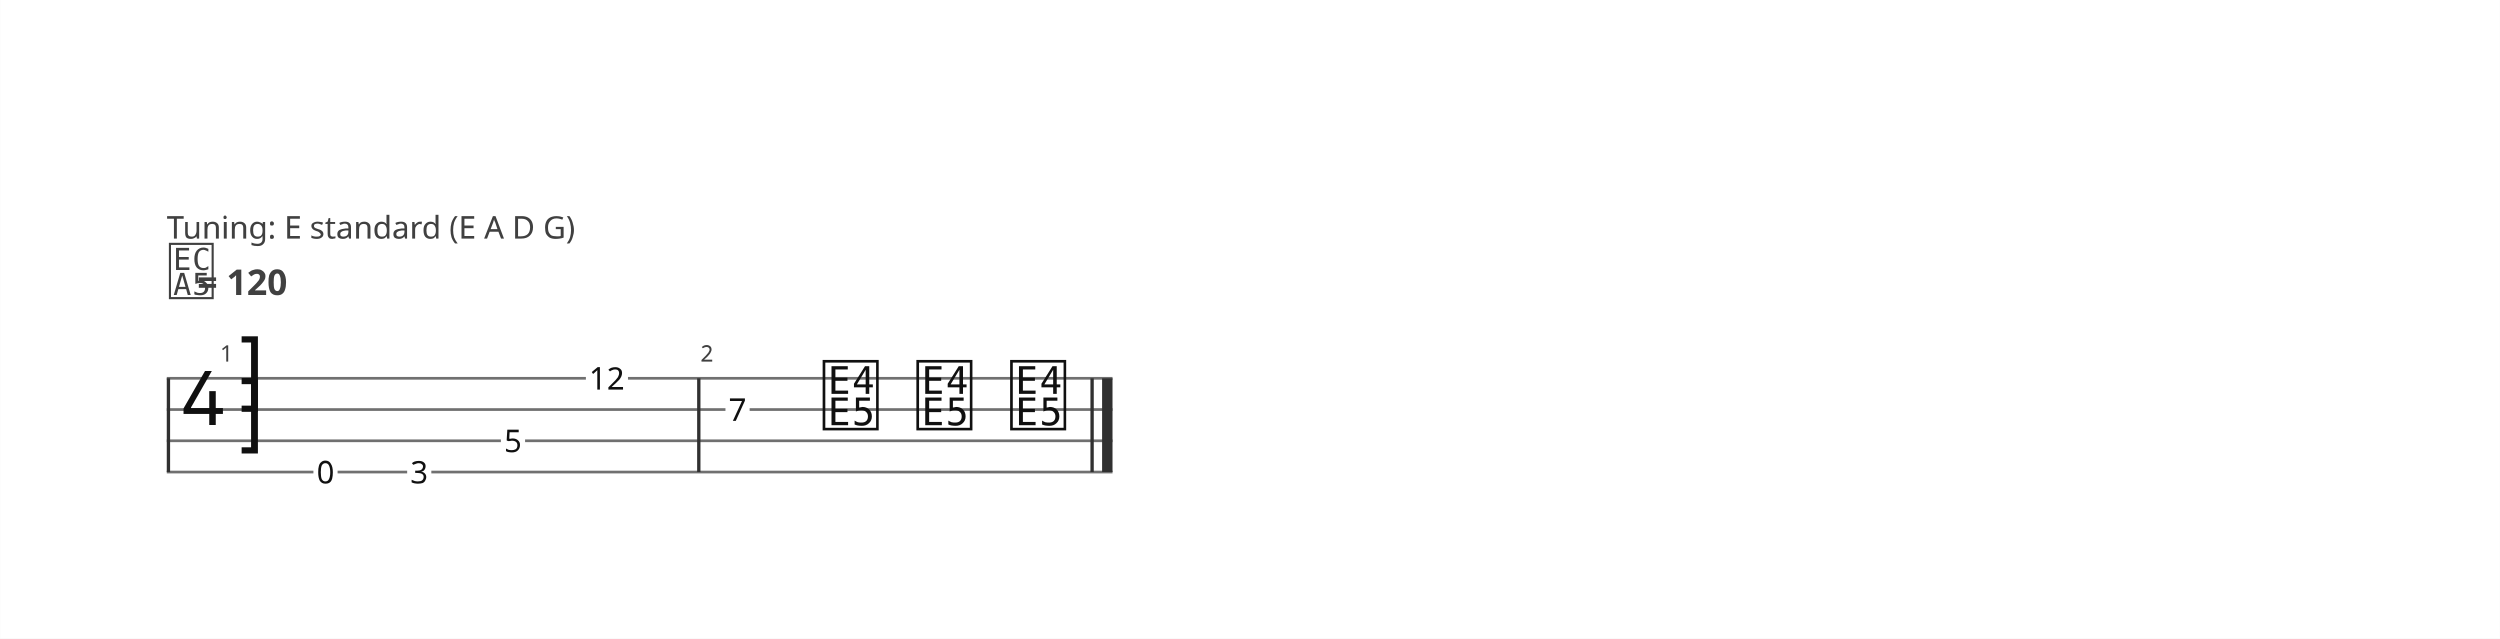
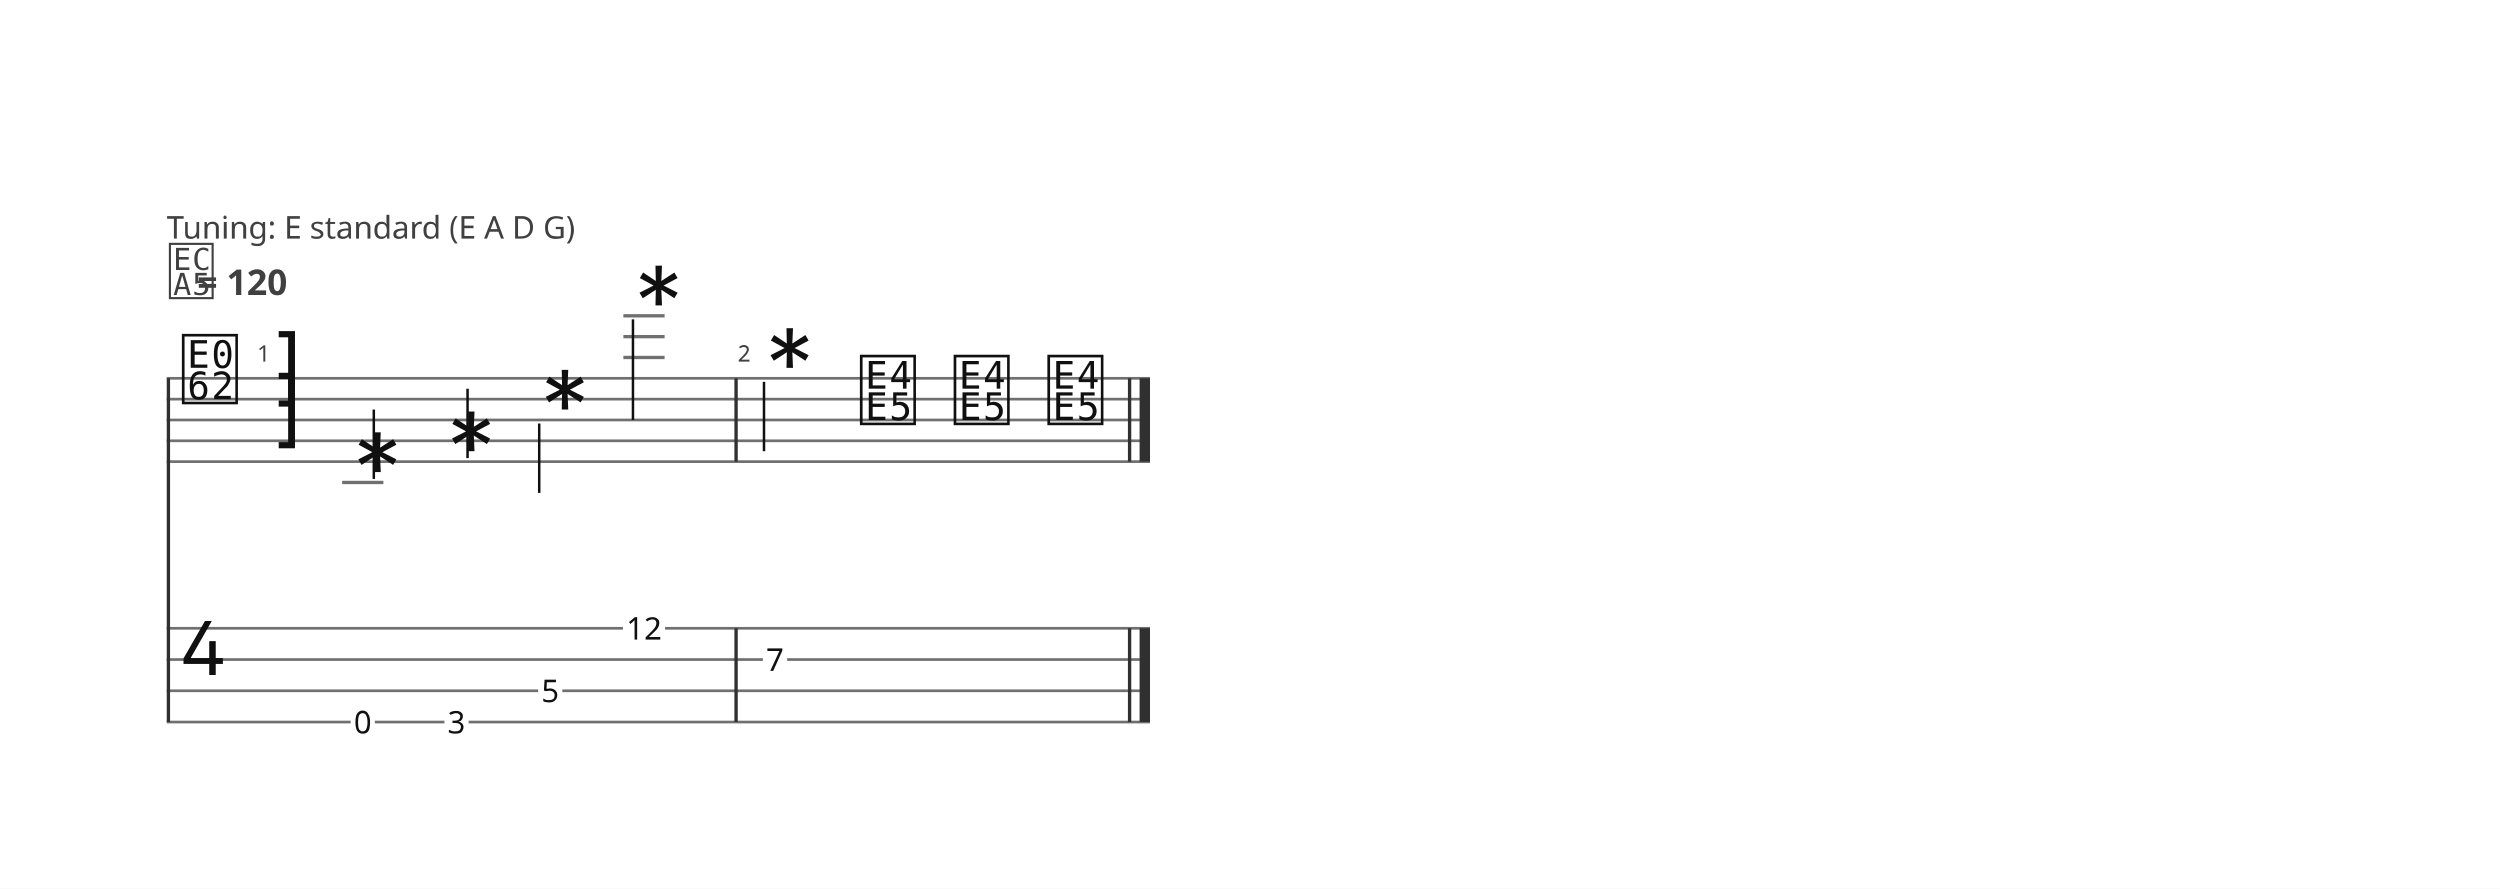
- <svg xmlns="http://www.w3.org/2000/svg" width="210mm" height="53.65mm" viewBox="0 0 120 30.66">
+ <svg xmlns="http://www.w3.org/2000/svg" width="210mm" height="74.65mm" viewBox="0 0 120 42.66">
  <rect width="100%" height="100%" fill="#ffffff" />
  <text x="8" y="11.45" font-family="Noto Sans" font-size="1.5" fill="#404040">Tuning: E standard (E A D G)</text>
  <text x="9.46" y="14.16" font-family="Noto Sans" font-size="1.7" font-weight="bold" fill="#404040">= 120</text>
  <text x="8" y="14.16" font-family="Bravura" font-size="3.2" fill="#404040" data-glyph="metNoteQuarterUp"></text>
-   <line x1="8" y1="18.16" x2="53.4" y2="18.16" stroke="#707070" stroke-width="0.13" />
-   <line x1="8" y1="19.66" x2="53.4" y2="19.66" stroke="#707070" stroke-width="0.13" />
-   <line x1="8" y1="21.16" x2="53.4" y2="21.16" stroke="#707070" stroke-width="0.13" />
-   <line x1="8" y1="22.66" x2="53.4" y2="22.66" stroke="#707070" stroke-width="0.13" />
-   <line x1="8.08" y1="18.16" x2="8.08" y2="22.66" stroke="#303030" stroke-width="0.16" />
-   <text x="8.6" y="20.4" font-family="Bravura" font-size="3.56" fill="#101010" data-glyph="4stringTabClef"></text>
-   <text x="10.56" y="17.36" font-family="Noto Sans" font-size="1.1" fill="#404040">1</text>
-   <text x="11.36" y="19.41" font-family="Bravura" font-size="4" fill="#101010" data-glyph="timeSig4"></text>
-   <text x="11.36" y="21.41" font-family="Bravura" font-size="4" fill="#101010" data-glyph="timeSig4"></text>
-   <rect x="15.04" y="21.92" width="1.16" height="1.47" fill="#ffffff" />
-   <text x="15.62" y="23.2" font-family="Noto Sans" font-size="1.5" text-anchor="middle" fill="#101010">0</text>
-   <rect x="19.54" y="21.92" width="1.16" height="1.47" fill="#ffffff" />
-   <text x="20.12" y="23.2" font-family="Noto Sans" font-size="1.5" text-anchor="middle" fill="#101010">3</text>
-   <rect x="24.04" y="20.42" width="1.16" height="1.47" fill="#ffffff" />
-   <text x="24.62" y="21.7" font-family="Noto Sans" font-size="1.5" text-anchor="middle" fill="#101010">5</text>
-   <rect x="28.12" y="17.42" width="2.02" height="1.47" fill="#ffffff" />
-   <text x="29.12" y="18.7" font-family="Noto Sans" font-size="1.5" text-anchor="middle" fill="#101010">12</text>
-   <line x1="33.54" y1="18.16" x2="33.54" y2="22.66" stroke="#303030" stroke-width="0.16" />
-   <text x="33.62" y="17.36" font-family="Noto Sans" font-size="1.1" fill="#404040">2</text>
-   <rect x="34.82" y="18.92" width="1.16" height="1.47" fill="#ffffff" />
-   <text x="35.4" y="20.2" font-family="Noto Sans" font-size="1.5" text-anchor="middle" fill="#101010">7</text>
-   <text x="39.36" y="20.41" font-family="Bravura" font-size="4" fill="#101010" data-glyph="restQuarter"></text>
-   <text x="43.86" y="20.41" font-family="Bravura" font-size="4" fill="#101010" data-glyph="restQuarter"></text>
-   <text x="48.36" y="20.41" font-family="Bravura" font-size="4" fill="#101010" data-glyph="restQuarter"></text>
-   <line x1="52.42" y1="18.16" x2="52.42" y2="22.66" stroke="#303030" stroke-width="0.16" />
-   <line x1="53.15" y1="18.16" x2="53.15" y2="22.66" stroke="#303030" stroke-width="0.5" />
+   <line x1="8" y1="30.16" x2="55.2" y2="30.16" stroke="#707070" stroke-width="0.13" />
+   <line x1="8" y1="31.66" x2="55.2" y2="31.66" stroke="#707070" stroke-width="0.13" />
+   <line x1="8" y1="33.16" x2="55.2" y2="33.16" stroke="#707070" stroke-width="0.13" />
+   <line x1="8" y1="34.66" x2="55.2" y2="34.66" stroke="#707070" stroke-width="0.13" />
+   <text x="8.6" y="32.4" font-family="Bravura" font-size="3.56" fill="#101010" data-glyph="4stringTabClef"></text>
+   <line x1="8" y1="18.16" x2="55.2" y2="18.16" stroke="#707070" stroke-width="0.13" />
+   <line x1="8" y1="19.16" x2="55.2" y2="19.16" stroke="#707070" stroke-width="0.13" />
+   <line x1="8" y1="20.16" x2="55.2" y2="20.16" stroke="#707070" stroke-width="0.13" />
+   <line x1="8" y1="21.16" x2="55.2" y2="21.16" stroke="#707070" stroke-width="0.13" />
+   <line x1="8" y1="22.16" x2="55.2" y2="22.16" stroke="#707070" stroke-width="0.13" />
+   <text x="8.6" y="19.16" font-family="Bravura" font-size="4" fill="#101010" data-glyph="fClef"></text>
+   <line x1="8.08" y1="18.16" x2="8.08" y2="34.66" stroke="#303030" stroke-width="0.16" />
+   <text x="12.34" y="17.36" font-family="Noto Sans" font-size="1.1" fill="#404040">1</text>
+   <text x="13.14" y="19.16" font-family="Bravura" font-size="4" fill="#101010" data-glyph="timeSig4"></text>
+   <text x="13.14" y="21.16" font-family="Bravura" font-size="4" fill="#101010" data-glyph="timeSig4"></text>
+   <rect x="16.83" y="33.92" width="1.16" height="1.47" fill="#ffffff" />
+   <text x="17.41" y="35.2" font-family="Noto Sans" font-size="1.5" text-anchor="middle" fill="#101010">0</text>
+   <rect x="21.33" y="33.92" width="1.16" height="1.47" fill="#ffffff" />
+   <text x="21.91" y="35.2" font-family="Noto Sans" font-size="1.5" text-anchor="middle" fill="#101010">3</text>
+   <rect x="25.83" y="32.42" width="1.16" height="1.47" fill="#ffffff" />
+   <text x="26.41" y="33.7" font-family="Noto Sans" font-size="1.5" text-anchor="middle" fill="#101010">5</text>
+   <rect x="29.9" y="29.42" width="2.02" height="1.47" fill="#ffffff" />
+   <text x="30.91" y="30.7" font-family="Noto Sans" font-size="1.5" text-anchor="middle" fill="#101010">12</text>
+   <line x1="16.42" y1="23.16" x2="18.4" y2="23.16" stroke="#707070" stroke-width="0.16" />
+   <text x="16.82" y="23.16" font-family="Bravura" font-size="4" fill="#101010" data-glyph="noteheadBlack"></text>
+   <line x1="17.94" y1="22.99" x2="17.94" y2="19.66" stroke="#101010" stroke-width="0.12" />
+   <text x="21.32" y="22.16" font-family="Bravura" font-size="4" fill="#101010" data-glyph="noteheadBlack"></text>
+   <line x1="22.44" y1="21.99" x2="22.44" y2="18.66" stroke="#101010" stroke-width="0.12" />
+   <text x="25.82" y="20.16" font-family="Bravura" font-size="4" fill="#101010" data-glyph="noteheadBlack"></text>
+   <line x1="25.88" y1="20.33" x2="25.88" y2="23.66" stroke="#101010" stroke-width="0.12" />
+   <line x1="29.92" y1="17.16" x2="31.9" y2="17.16" stroke="#707070" stroke-width="0.16" />
+   <line x1="29.92" y1="16.16" x2="31.9" y2="16.16" stroke="#707070" stroke-width="0.16" />
+   <line x1="29.92" y1="15.16" x2="31.9" y2="15.16" stroke="#707070" stroke-width="0.16" />
+   <text x="30.32" y="15.16" font-family="Bravura" font-size="4" fill="#101010" data-glyph="noteheadBlack"></text>
+   <line x1="30.38" y1="15.33" x2="30.38" y2="20.16" stroke="#101010" stroke-width="0.12" />
+   <line x1="35.33" y1="30.16" x2="35.33" y2="34.66" stroke="#303030" stroke-width="0.16" />
+   <line x1="35.33" y1="18.16" x2="35.33" y2="22.16" stroke="#303030" stroke-width="0.16" />
+   <text x="35.41" y="17.36" font-family="Noto Sans" font-size="1.1" fill="#404040">2</text>
+   <rect x="36.62" y="30.92" width="1.16" height="1.47" fill="#ffffff" />
+   <text x="37.2" y="32.2" font-family="Noto Sans" font-size="1.5" text-anchor="middle" fill="#101010">7</text>
+   <text x="36.61" y="18.16" font-family="Bravura" font-size="4" fill="#101010" data-glyph="noteheadBlack"></text>
+   <line x1="36.67" y1="18.33" x2="36.67" y2="21.66" stroke="#101010" stroke-width="0.12" />
+   <text x="41.15" y="20.16" font-family="Bravura" font-size="4" fill="#101010" data-glyph="restQuarter"></text>
+   <text x="45.65" y="20.16" font-family="Bravura" font-size="4" fill="#101010" data-glyph="restQuarter"></text>
+   <text x="50.15" y="20.16" font-family="Bravura" font-size="4" fill="#101010" data-glyph="restQuarter"></text>
+   <line x1="54.22" y1="30.16" x2="54.22" y2="34.66" stroke="#303030" stroke-width="0.16" />
+   <line x1="54.95" y1="30.16" x2="54.95" y2="34.66" stroke="#303030" stroke-width="0.5" />
+   <line x1="54.22" y1="18.16" x2="54.22" y2="22.16" stroke="#303030" stroke-width="0.16" />
+   <line x1="54.95" y1="18.16" x2="54.95" y2="22.16" stroke="#303030" stroke-width="0.5" />
</svg>
